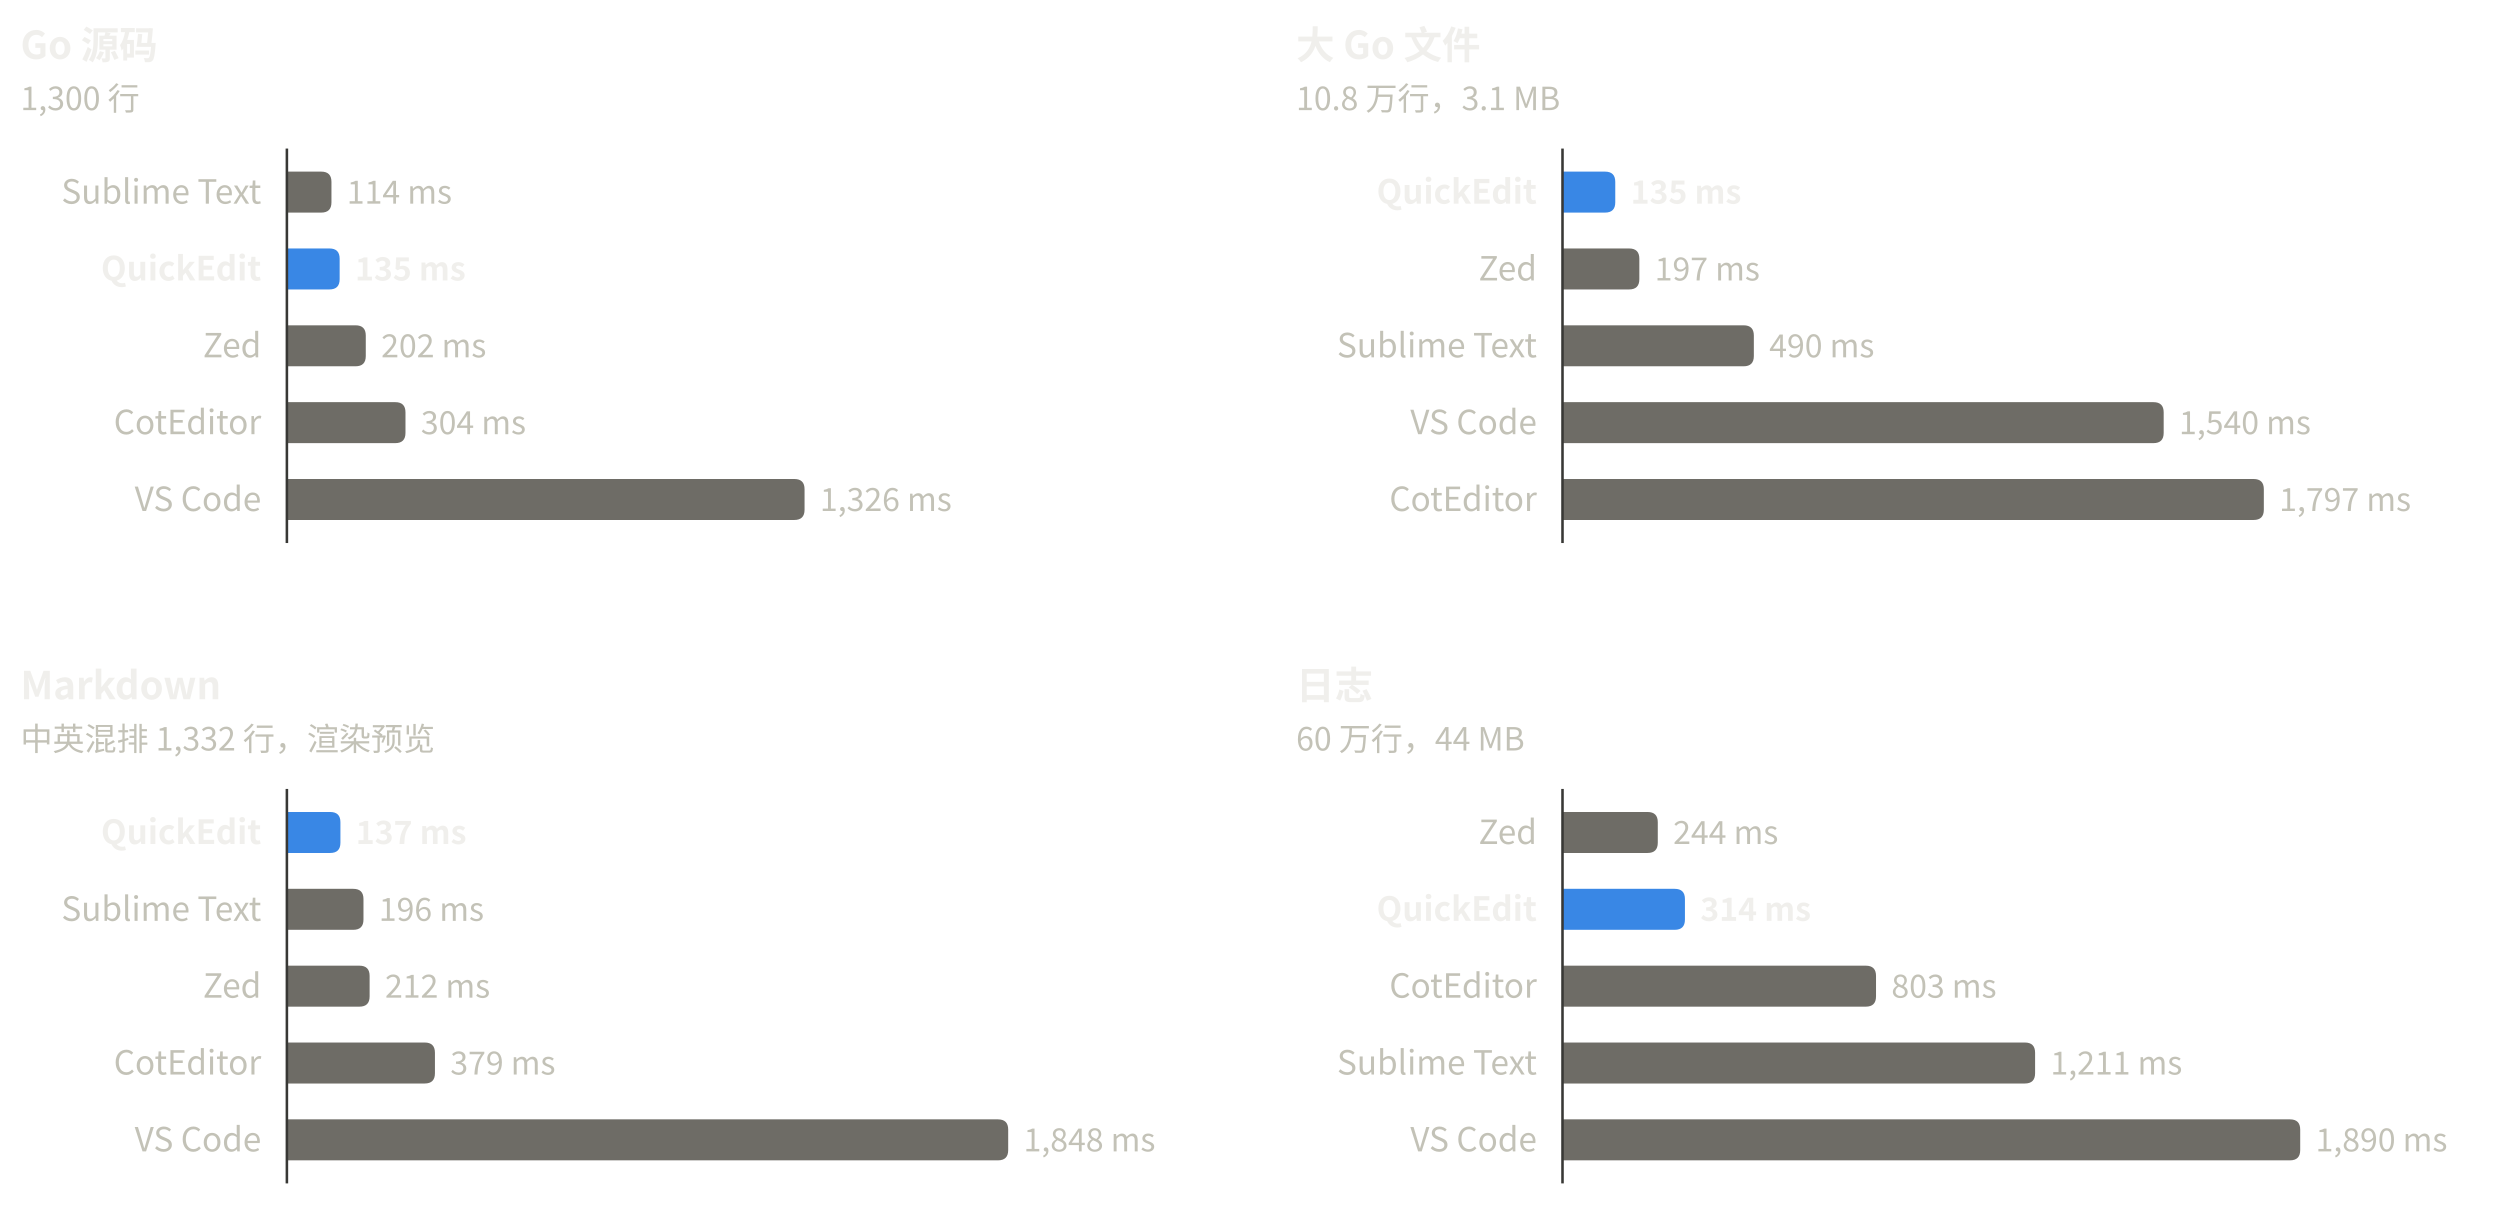
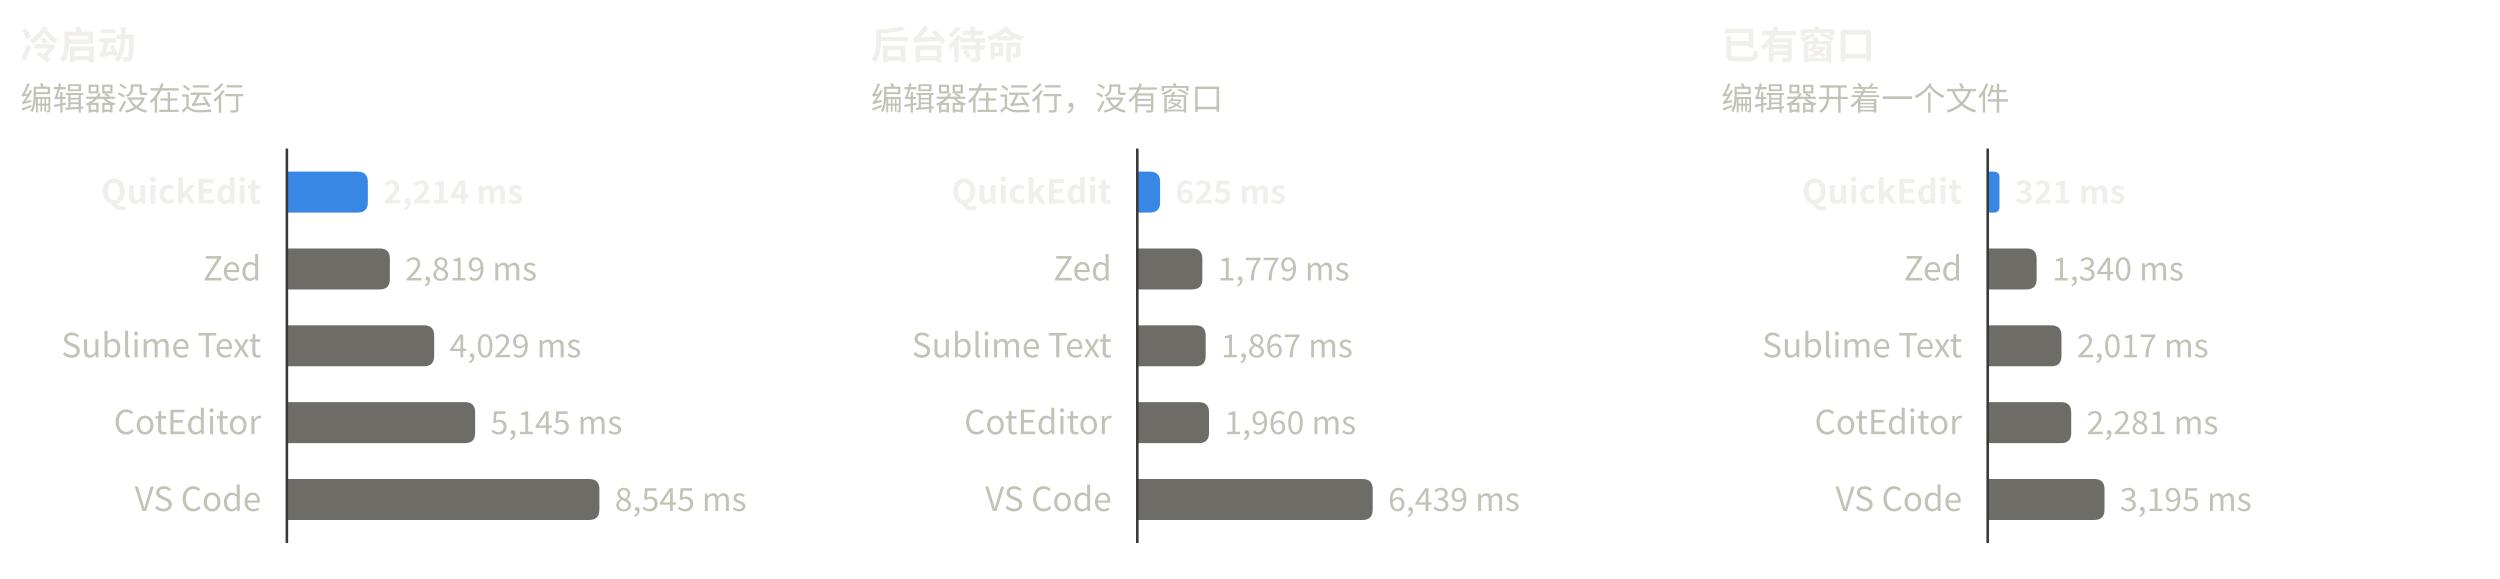
- <svg xmlns="http://www.w3.org/2000/svg" width="976" height="476" viewBox="-8 -8 976 476" role="img" aria-label="编辑器都在后台待命时，打开四种文件的毫秒数" font-family="-apple-system, BlinkMacSystemFont, &quot;Segoe UI&quot;, &quot;PingFang SC&quot;, &quot;Hiragino Sans GB&quot;, &quot;Noto Sans CJK SC&quot;, &quot;Microsoft YaHei&quot;, sans-serif">
-   <text x="0.0" y="15.0" font-size="15" font-weight="600" fill="#f0efec" text-anchor="start" style="">Go 源码</text>
-   <text x="0.0" y="35.0" font-size="12.5" font-weight="400" fill="#c3c2b7" text-anchor="start" style="">1,300 行</text>
-   <text x="94.0" y="71.5" font-size="13" font-weight="400" fill="#c3c2b7" text-anchor="end" style="">Sublime Text</text>
-   <path d="M104.0,59.0 H117.4 Q121.4,59.0 121.4,63.0 V71.0 Q121.4,75.0 117.4,75.0 H104.0 Z" fill="#6e6c66" />
-   <text x="127.4" y="71.5" font-size="12.5" font-weight="400" fill="#c3c2b7" text-anchor="start" style="font-variant-numeric: tabular-nums;">114 ms</text>
-   <text x="94.0" y="101.5" font-size="13" font-weight="600" fill="#f0efec" text-anchor="end" style="">QuickEdit</text>
-   <path d="M104.0,89.0 H120.6 Q124.6,89.0 124.6,93.0 V101.0 Q124.6,105.0 120.6,105.0 H104.0 Z" fill="#3987e5" />
-   <text x="130.6" y="101.5" font-size="12.5" font-weight="600" fill="#f0efec" text-anchor="start" style="font-variant-numeric: tabular-nums;">135 ms</text>
-   <text x="94.0" y="131.5" font-size="13" font-weight="400" fill="#c3c2b7" text-anchor="end" style="">Zed</text>
-   <path d="M104.0,119.0 H130.8 Q134.8,119.0 134.8,123.0 V131.0 Q134.8,135.0 130.8,135.0 H104.0 Z" fill="#6e6c66" />
-   <text x="140.8" y="131.5" font-size="12.5" font-weight="400" fill="#c3c2b7" text-anchor="start" style="font-variant-numeric: tabular-nums;">202 ms</text>
+ <svg xmlns="http://www.w3.org/2000/svg" width="976" height="226" viewBox="-8 -8 976 226" role="img" aria-label="依次打开四种文件的总毫秒数，三种状态" font-family="-apple-system, BlinkMacSystemFont, &quot;Segoe UI&quot;, &quot;PingFang SC&quot;, &quot;Hiragino Sans GB&quot;, &quot;Noto Sans CJK SC&quot;, &quot;Microsoft YaHei&quot;, sans-serif">
+   <text x="0.0" y="15.0" font-size="15" font-weight="600" fill="#f0efec" text-anchor="start" style="">冷启动</text>
+   <text x="0.0" y="35.0" font-size="12.5" font-weight="400" fill="#c3c2b7" text-anchor="start" style="">编辑器没在运行</text>
+   <text x="94.0" y="71.5" font-size="13" font-weight="600" fill="#f0efec" text-anchor="end" style="">QuickEdit</text>
+   <path d="M104.0,59.0 H131.6 Q135.6,59.0 135.6,63.0 V71.0 Q135.6,75.0 131.6,75.0 H104.0 Z" fill="#3987e5" />
+   <text x="141.6" y="71.5" font-size="12.5" font-weight="600" fill="#f0efec" text-anchor="start" style="font-variant-numeric: tabular-nums;">2,214 ms</text>
+   <text x="94.0" y="101.5" font-size="13" font-weight="400" fill="#c3c2b7" text-anchor="end" style="">Zed</text>
+   <path d="M104.0,89.0 H140.2 Q144.2,89.0 144.2,93.0 V101.0 Q144.2,105.0 140.2,105.0 H104.0 Z" fill="#6e6c66" />
+   <text x="150.2" y="101.5" font-size="12.5" font-weight="400" fill="#c3c2b7" text-anchor="start" style="font-variant-numeric: tabular-nums;">2,819 ms</text>
+   <text x="94.0" y="131.5" font-size="13" font-weight="400" fill="#c3c2b7" text-anchor="end" style="">Sublime Text</text>
+   <path d="M104.0,119.0 H157.5 Q161.5,119.0 161.5,123.0 V131.0 Q161.5,135.0 157.5,135.0 H104.0 Z" fill="#6e6c66" />
+   <text x="167.5" y="131.5" font-size="12.5" font-weight="400" fill="#c3c2b7" text-anchor="start" style="font-variant-numeric: tabular-nums;">4,029 ms</text>
  <text x="94.0" y="161.5" font-size="13" font-weight="400" fill="#c3c2b7" text-anchor="end" style="">CotEditor</text>
-   <path d="M104.0,149.0 H146.3 Q150.3,149.0 150.3,153.0 V161.0 Q150.3,165.0 146.3,165.0 H104.0 Z" fill="#6e6c66" />
-   <text x="156.3" y="161.5" font-size="12.5" font-weight="400" fill="#c3c2b7" text-anchor="start" style="font-variant-numeric: tabular-nums;">304 ms</text>
+   <path d="M104.0,149.0 H173.5 Q177.5,149.0 177.5,153.0 V161.0 Q177.5,165.0 173.5,165.0 H104.0 Z" fill="#6e6c66" />
+   <text x="183.5" y="161.5" font-size="12.5" font-weight="400" fill="#c3c2b7" text-anchor="start" style="font-variant-numeric: tabular-nums;">5,145 ms</text>
  <text x="94.0" y="191.5" font-size="13" font-weight="400" fill="#c3c2b7" text-anchor="end" style="">VS Code</text>
-   <path d="M104.0,179.0 H302.1 Q306.1,179.0 306.1,183.0 V191.0 Q306.1,195.0 302.1,195.0 H104.0 Z" fill="#6e6c66" />
-   <text x="312.1" y="191.5" font-size="12.5" font-weight="400" fill="#c3c2b7" text-anchor="start" style="font-variant-numeric: tabular-nums;">1,326 ms</text>
+   <path d="M104.0,179.0 H222.0 Q226.0,179.0 226.0,183.0 V191.0 Q226.0,195.0 222.0,195.0 H104.0 Z" fill="#6e6c66" />
+   <text x="232.0" y="191.5" font-size="12.5" font-weight="400" fill="#c3c2b7" text-anchor="start" style="font-variant-numeric: tabular-nums;">8,545 ms</text>
  <line x1="104.0" y1="50" x2="104.0" y2="204" stroke="#383835" stroke-width="1" />
-   <text x="498.0" y="15.0" font-size="15" font-weight="600" fill="#f0efec" text-anchor="start" style="">大 Go 文件</text>
-   <text x="498.0" y="35.0" font-size="12.5" font-weight="400" fill="#c3c2b7" text-anchor="start" style="">10.8 万行，3.1 MB</text>
-   <text x="592.0" y="71.5" font-size="13" font-weight="600" fill="#f0efec" text-anchor="end" style="">QuickEdit</text>
-   <path d="M602.0,59.0 H618.6 Q622.6,59.0 622.6,63.0 V71.0 Q622.6,75.0 618.6,75.0 H602.0 Z" fill="#3987e5" />
-   <text x="628.6" y="71.5" font-size="12.5" font-weight="600" fill="#f0efec" text-anchor="start" style="font-variant-numeric: tabular-nums;">135 ms</text>
-   <text x="592.0" y="101.5" font-size="13" font-weight="400" fill="#c3c2b7" text-anchor="end" style="">Zed</text>
-   <path d="M602.0,89.0 H628.0 Q632.0,89.0 632.0,93.0 V101.0 Q632.0,105.0 628.0,105.0 H602.0 Z" fill="#6e6c66" />
-   <text x="638.0" y="101.5" font-size="12.5" font-weight="400" fill="#c3c2b7" text-anchor="start" style="font-variant-numeric: tabular-nums;">197 ms</text>
-   <text x="592.0" y="131.5" font-size="13" font-weight="400" fill="#c3c2b7" text-anchor="end" style="">Sublime Text</text>
-   <path d="M602.0,119.0 H672.7 Q676.7,119.0 676.7,123.0 V131.0 Q676.7,135.0 672.7,135.0 H602.0 Z" fill="#6e6c66" />
-   <text x="682.7" y="131.5" font-size="12.5" font-weight="400" fill="#c3c2b7" text-anchor="start" style="font-variant-numeric: tabular-nums;">490 ms</text>
-   <text x="592.0" y="161.5" font-size="13" font-weight="400" fill="#c3c2b7" text-anchor="end" style="">VS Code</text>
-   <path d="M602.0,149.0 H832.7 Q836.7,149.0 836.7,153.0 V161.0 Q836.7,165.0 832.7,165.0 H602.0 Z" fill="#6e6c66" />
-   <text x="842.7" y="161.5" font-size="12.5" font-weight="400" fill="#c3c2b7" text-anchor="start" style="font-variant-numeric: tabular-nums;">1,540 ms</text>
-   <text x="592.0" y="191.5" font-size="13" font-weight="400" fill="#c3c2b7" text-anchor="end" style="">CotEditor</text>
-   <path d="M602.0,179.0 H871.8 Q875.8,179.0 875.8,183.0 V191.0 Q875.8,195.0 871.8,195.0 H602.0 Z" fill="#6e6c66" />
-   <text x="881.8" y="191.5" font-size="12.5" font-weight="400" fill="#c3c2b7" text-anchor="start" style="font-variant-numeric: tabular-nums;">1,797 ms</text>
-   <line x1="602.0" y1="50" x2="602.0" y2="204" stroke="#383835" stroke-width="1" />
-   <text x="0.0" y="265.0" font-size="15" font-weight="600" fill="#f0efec" text-anchor="start" style="">Markdown</text>
-   <text x="0.0" y="285.0" font-size="12.5" font-weight="400" fill="#c3c2b7" text-anchor="start" style="">中英混排 1,332 行，渲染预览</text>
-   <text x="94.0" y="321.5" font-size="13" font-weight="600" fill="#f0efec" text-anchor="end" style="">QuickEdit</text>
-   <path d="M104.0,309.0 H120.9 Q124.9,309.0 124.9,313.0 V321.0 Q124.9,325.0 120.9,325.0 H104.0 Z" fill="#3987e5" />
-   <text x="130.9" y="321.5" font-size="12.5" font-weight="600" fill="#f0efec" text-anchor="start" style="font-variant-numeric: tabular-nums;">137 ms</text>
-   <text x="94.0" y="351.5" font-size="13" font-weight="400" fill="#c3c2b7" text-anchor="end" style="">Sublime Text</text>
-   <path d="M104.0,339.0 H129.9 Q133.9,339.0 133.9,343.0 V351.0 Q133.9,355.0 129.9,355.0 H104.0 Z" fill="#6e6c66" />
-   <text x="139.9" y="351.5" font-size="12.5" font-weight="400" fill="#c3c2b7" text-anchor="start" style="font-variant-numeric: tabular-nums;">196 ms</text>
-   <text x="94.0" y="381.5" font-size="13" font-weight="400" fill="#c3c2b7" text-anchor="end" style="">Zed</text>
-   <path d="M104.0,369.0 H132.3 Q136.3,369.0 136.3,373.0 V381.0 Q136.3,385.0 132.3,385.0 H104.0 Z" fill="#6e6c66" />
-   <text x="142.3" y="381.5" font-size="12.5" font-weight="400" fill="#c3c2b7" text-anchor="start" style="font-variant-numeric: tabular-nums;">212 ms</text>
-   <text x="94.0" y="411.5" font-size="13" font-weight="400" fill="#c3c2b7" text-anchor="end" style="">CotEditor</text>
-   <path d="M104.0,399.0 H157.8 Q161.8,399.0 161.8,403.0 V411.0 Q161.8,415.0 157.8,415.0 H104.0 Z" fill="#6e6c66" />
-   <text x="167.8" y="411.5" font-size="12.5" font-weight="400" fill="#c3c2b7" text-anchor="start" style="font-variant-numeric: tabular-nums;">379 ms</text>
-   <text x="94.0" y="441.5" font-size="13" font-weight="400" fill="#c3c2b7" text-anchor="end" style="">VS Code</text>
-   <path d="M104.0,429.0 H381.6 Q385.6,429.0 385.6,433.0 V441.0 Q385.6,445.0 381.6,445.0 H104.0 Z" fill="#6e6c66" />
-   <text x="391.6" y="441.5" font-size="12.5" font-weight="400" fill="#c3c2b7" text-anchor="start" style="font-variant-numeric: tabular-nums;">1,848 ms</text>
-   <line x1="104.0" y1="300" x2="104.0" y2="454" stroke="#383835" stroke-width="1" />
-   <text x="498.0" y="265.0" font-size="15" font-weight="600" fill="#f0efec" text-anchor="start" style="">日志</text>
-   <text x="498.0" y="285.0" font-size="12.5" font-weight="400" fill="#c3c2b7" text-anchor="start" style="">60 万行，44 MB</text>
-   <text x="592.0" y="321.5" font-size="13" font-weight="400" fill="#c3c2b7" text-anchor="end" style="">Zed</text>
-   <path d="M602.0,309.0 H635.2 Q639.2,309.0 639.2,313.0 V321.0 Q639.2,325.0 635.2,325.0 H602.0 Z" fill="#6e6c66" />
-   <text x="645.2" y="321.5" font-size="12.5" font-weight="400" fill="#c3c2b7" text-anchor="start" style="font-variant-numeric: tabular-nums;">244 ms</text>
-   <text x="592.0" y="351.5" font-size="13" font-weight="600" fill="#f0efec" text-anchor="end" style="">QuickEdit</text>
-   <path d="M602.0,339.0 H645.8 Q649.8,339.0 649.8,343.0 V351.0 Q649.8,355.0 645.8,355.0 H602.0 Z" fill="#3987e5" />
-   <text x="655.8" y="351.5" font-size="12.5" font-weight="600" fill="#f0efec" text-anchor="start" style="font-variant-numeric: tabular-nums;">314 ms</text>
-   <text x="592.0" y="381.5" font-size="13" font-weight="400" fill="#c3c2b7" text-anchor="end" style="">CotEditor</text>
-   <path d="M602.0,369.0 H720.4 Q724.4,369.0 724.4,373.0 V381.0 Q724.4,385.0 720.4,385.0 H602.0 Z" fill="#6e6c66" />
-   <text x="730.4" y="381.5" font-size="12.5" font-weight="400" fill="#c3c2b7" text-anchor="start" style="font-variant-numeric: tabular-nums;">803 ms</text>
-   <text x="592.0" y="411.5" font-size="13" font-weight="400" fill="#c3c2b7" text-anchor="end" style="">Sublime Text</text>
-   <path d="M602.0,399.0 H782.5 Q786.5,399.0 786.5,403.0 V411.0 Q786.5,415.0 782.5,415.0 H602.0 Z" fill="#6e6c66" />
-   <text x="792.5" y="411.5" font-size="12.5" font-weight="400" fill="#c3c2b7" text-anchor="start" style="font-variant-numeric: tabular-nums;">1,211 ms</text>
-   <text x="592.0" y="441.5" font-size="13" font-weight="400" fill="#c3c2b7" text-anchor="end" style="">VS Code</text>
-   <path d="M602.0,429.0 H886.0 Q890.0,429.0 890.0,433.0 V441.0 Q890.0,445.0 886.0,445.0 H602.0 Z" fill="#6e6c66" />
-   <text x="896.0" y="441.5" font-size="12.5" font-weight="400" fill="#c3c2b7" text-anchor="start" style="font-variant-numeric: tabular-nums;">1,890 ms</text>
-   <line x1="602.0" y1="300" x2="602.0" y2="454" stroke="#383835" stroke-width="1" />
+   <text x="332.0" y="15.0" font-size="15" font-weight="600" fill="#f0efec" text-anchor="start" style="">后台待命</text>
+   <text x="332.0" y="35.0" font-size="12.5" font-weight="400" fill="#c3c2b7" text-anchor="start" style="">编辑器在运行，没有窗口</text>
+   <text x="426.0" y="71.5" font-size="13" font-weight="600" fill="#f0efec" text-anchor="end" style="">QuickEdit</text>
+   <path d="M436.0,59.0 H440.9 Q444.9,59.0 444.9,63.0 V71.0 Q444.9,75.0 440.9,75.0 H436.0 Z" fill="#3987e5" />
+   <text x="450.9" y="71.5" font-size="12.5" font-weight="600" fill="#f0efec" text-anchor="start" style="font-variant-numeric: tabular-nums;">625 ms</text>
+   <text x="426.0" y="101.5" font-size="13" font-weight="400" fill="#c3c2b7" text-anchor="end" style="">Zed</text>
+   <path d="M436.0,89.0 H457.4 Q461.4,89.0 461.4,93.0 V101.0 Q461.4,105.0 457.4,105.0 H436.0 Z" fill="#6e6c66" />
+   <text x="467.4" y="101.5" font-size="12.5" font-weight="400" fill="#c3c2b7" text-anchor="start" style="font-variant-numeric: tabular-nums;">1,779 ms</text>
+   <text x="426.0" y="131.5" font-size="13" font-weight="400" fill="#c3c2b7" text-anchor="end" style="">Sublime Text</text>
+   <path d="M436.0,119.0 H458.7 Q462.7,119.0 462.7,123.0 V131.0 Q462.7,135.0 458.7,135.0 H436.0 Z" fill="#6e6c66" />
+   <text x="468.7" y="131.5" font-size="12.5" font-weight="400" fill="#c3c2b7" text-anchor="start" style="font-variant-numeric: tabular-nums;">1,867 ms</text>
+   <text x="426.0" y="161.5" font-size="13" font-weight="400" fill="#c3c2b7" text-anchor="end" style="">CotEditor</text>
+   <path d="M436.0,149.0 H460.0 Q464.0,149.0 464.0,153.0 V161.0 Q464.0,165.0 460.0,165.0 H436.0 Z" fill="#6e6c66" />
+   <text x="470.0" y="161.5" font-size="12.5" font-weight="400" fill="#c3c2b7" text-anchor="start" style="font-variant-numeric: tabular-nums;">1,960 ms</text>
+   <text x="426.0" y="191.5" font-size="13" font-weight="400" fill="#c3c2b7" text-anchor="end" style="">VS Code</text>
+   <path d="M436.0,179.0 H523.9 Q527.9,179.0 527.9,183.0 V191.0 Q527.9,195.0 523.9,195.0 H436.0 Z" fill="#6e6c66" />
+   <text x="533.9" y="191.5" font-size="12.5" font-weight="400" fill="#c3c2b7" text-anchor="start" style="font-variant-numeric: tabular-nums;">6,439 ms</text>
+   <line x1="436.0" y1="50" x2="436.0" y2="204" stroke="#383835" stroke-width="1" />
+   <text x="664.0" y="15.0" font-size="15" font-weight="600" fill="#f0efec" text-anchor="start" style="">已有窗口</text>
+   <text x="664.0" y="35.0" font-size="12.5" font-weight="400" fill="#c3c2b7" text-anchor="start" style="">编辑器开着一个文件</text>
+   <text x="758.0" y="71.5" font-size="13" font-weight="600" fill="#f0efec" text-anchor="end" style="">QuickEdit</text>
+   <path d="M768.0,59.0 H770.3 Q772.6,59.0 772.6,61.3 V72.7 Q772.6,75.0 770.3,75.0 H768.0 Z" fill="#3987e5" />
+   <text x="778.6" y="71.5" font-size="12.5" font-weight="600" fill="#f0efec" text-anchor="start" style="font-variant-numeric: tabular-nums;">321 ms</text>
+   <text x="758.0" y="101.5" font-size="13" font-weight="400" fill="#c3c2b7" text-anchor="end" style="">Zed</text>
+   <path d="M768.0,89.0 H783.1 Q787.1,89.0 787.1,93.0 V101.0 Q787.1,105.0 783.1,105.0 H768.0 Z" fill="#6e6c66" />
+   <text x="793.1" y="101.5" font-size="12.5" font-weight="400" fill="#c3c2b7" text-anchor="start" style="font-variant-numeric: tabular-nums;">1,340 ms</text>
+   <text x="758.0" y="131.5" font-size="13" font-weight="400" fill="#c3c2b7" text-anchor="end" style="">Sublime Text</text>
+   <path d="M768.0,119.0 H792.8 Q796.8,119.0 796.8,123.0 V131.0 Q796.8,135.0 792.8,135.0 H768.0 Z" fill="#6e6c66" />
+   <text x="802.8" y="131.5" font-size="12.5" font-weight="400" fill="#c3c2b7" text-anchor="start" style="font-variant-numeric: tabular-nums;">2,017 ms</text>
+   <text x="758.0" y="161.5" font-size="13" font-weight="400" fill="#c3c2b7" text-anchor="end" style="">CotEditor</text>
+   <path d="M768.0,149.0 H796.6 Q800.6,149.0 800.6,153.0 V161.0 Q800.6,165.0 796.6,165.0 H768.0 Z" fill="#6e6c66" />
+   <text x="806.6" y="161.5" font-size="12.5" font-weight="400" fill="#c3c2b7" text-anchor="start" style="font-variant-numeric: tabular-nums;">2,281 ms</text>
+   <text x="758.0" y="191.5" font-size="13" font-weight="400" fill="#c3c2b7" text-anchor="end" style="">VS Code</text>
+   <path d="M768.0,179.0 H809.6 Q813.6,179.0 813.6,183.0 V191.0 Q813.6,195.0 809.6,195.0 H768.0 Z" fill="#6e6c66" />
+   <text x="819.6" y="191.5" font-size="12.5" font-weight="400" fill="#c3c2b7" text-anchor="start" style="font-variant-numeric: tabular-nums;">3,195 ms</text>
+   <line x1="768.0" y1="50" x2="768.0" y2="204" stroke="#383835" stroke-width="1" />
</svg>
